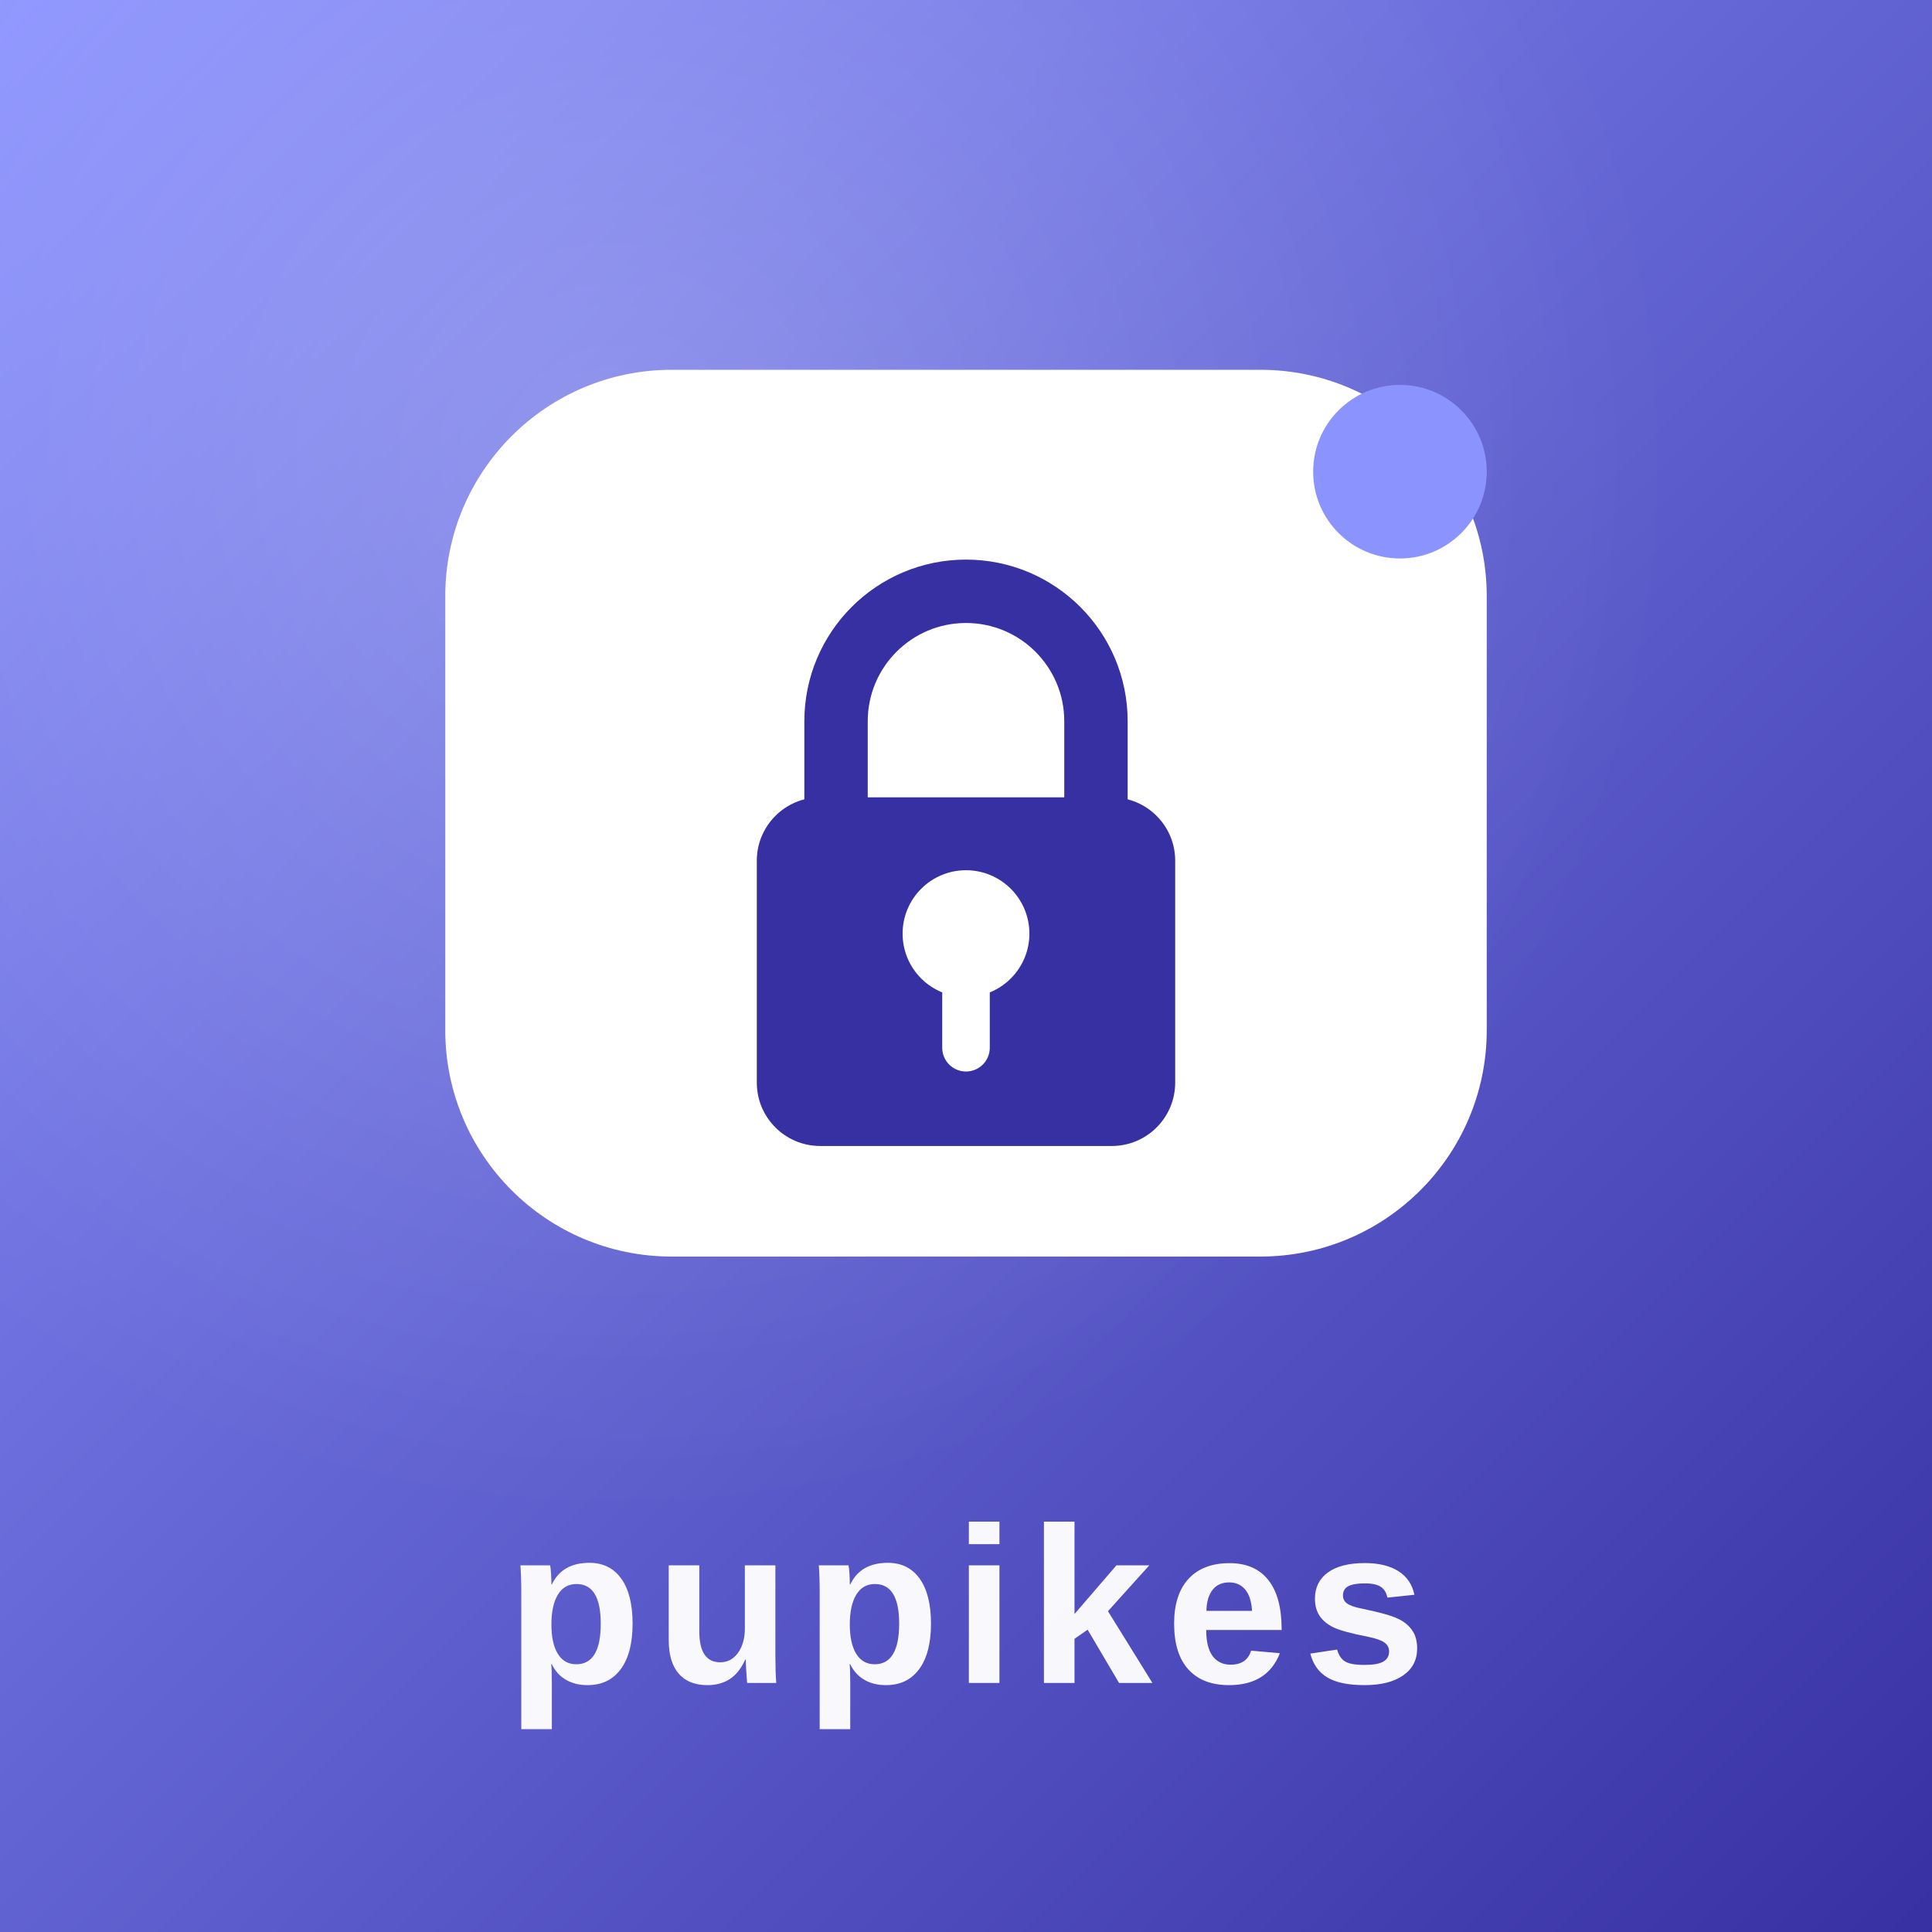
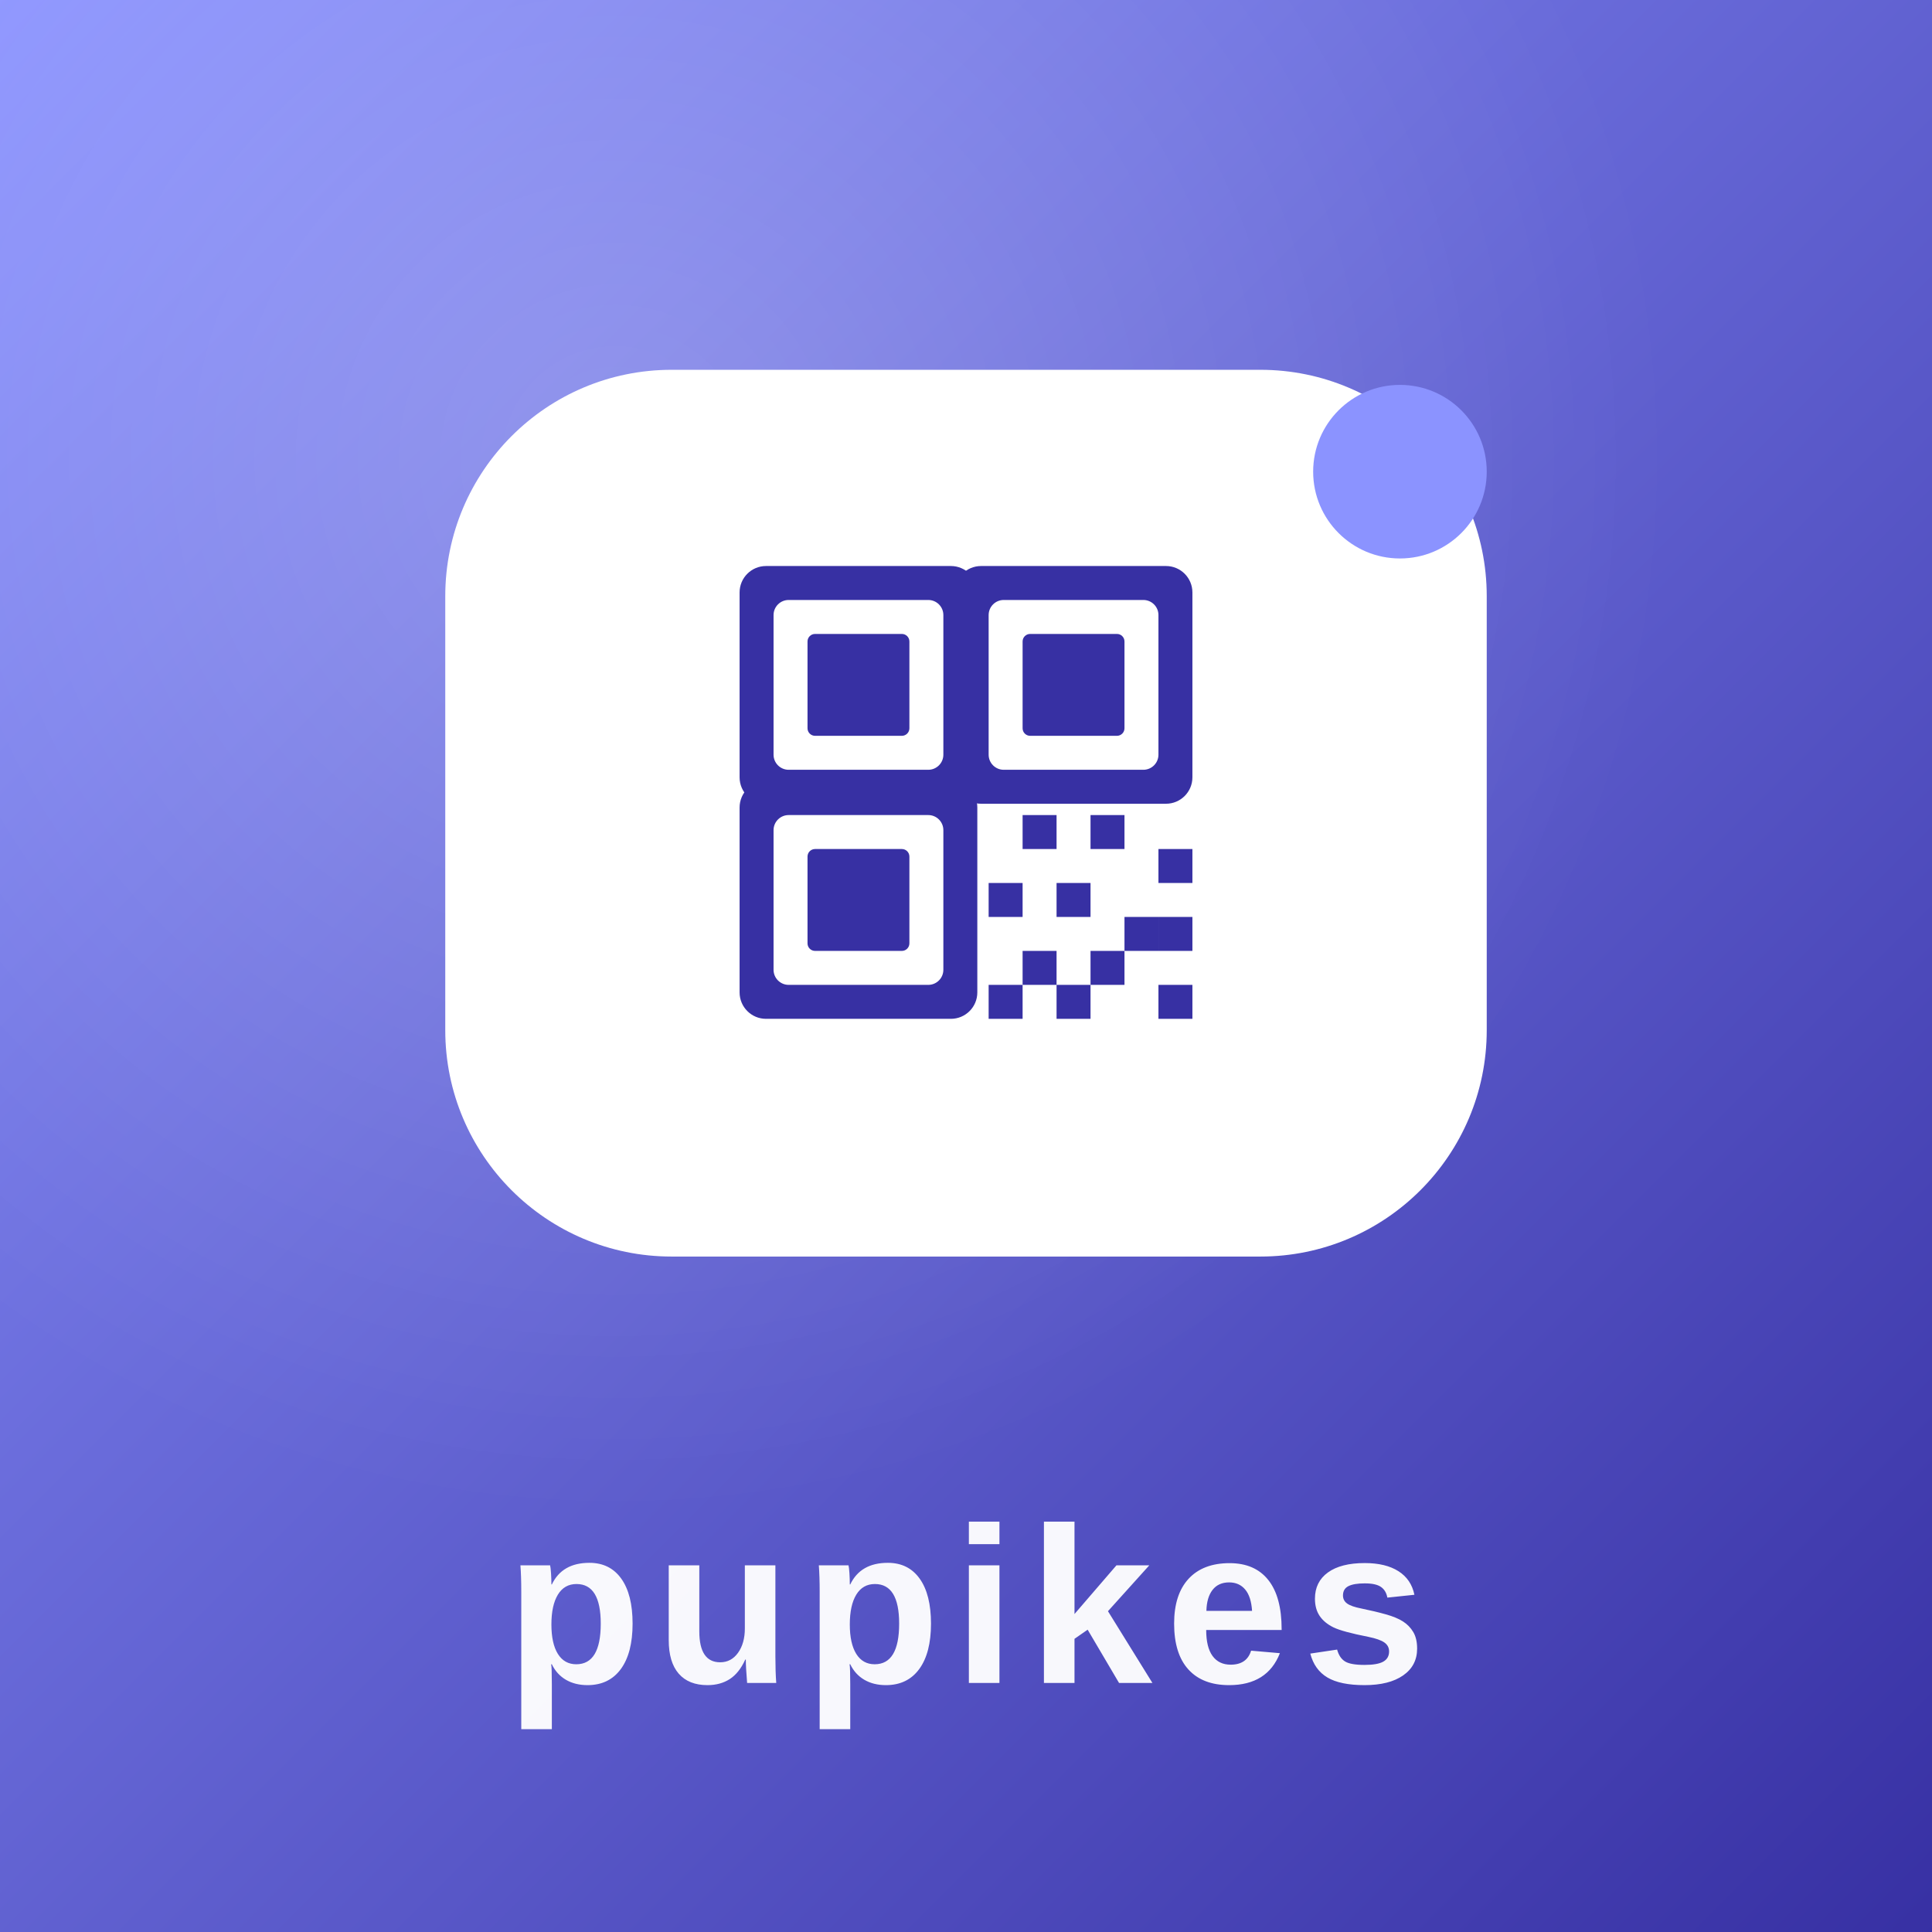
<svg xmlns="http://www.w3.org/2000/svg" width="1024" height="1024" viewBox="0 0 1024 1024">
  <defs>
    <linearGradient id="g" x1="0" y1="0" x2="1" y2="1">
      <stop offset="0" stop-color="#8b93ff" />
      <stop offset="1" stop-color="#3730a3" />
    </linearGradient>
    <radialGradient id="hi" cx="0.32" cy="0.24" r="0.9">
      <stop offset="0" stop-color="rgba(255,255,255,0.20)" />
      <stop offset="0.6" stop-color="rgba(255,255,255,0)" />
    </radialGradient>
  </defs>
  <rect width="1024" height="1024" fill="url(#g)" />
  <rect width="1024" height="1024" fill="url(#hi)" />
  <rect x="236" y="196" width="552" height="470" rx="120" fill="#fff" />
  <circle cx="742" cy="250" r="46" fill="#8b93ff" />
-   <g transform="translate(512 431) scale(0.84) translate(-512 -440)">
-     <path d="M430 434 v-52 a82 82 0 0 1 164 0 v52" fill="none" stroke="#3730a3" stroke-width="40" />
-     <rect x="380" y="430" width="264" height="220" rx="40" fill="#3730a3" />
-     <circle cx="512" cy="516" r="40" fill="#ffffff" />
-     <path d="M512 516 v72" stroke="#ffffff" stroke-width="30" stroke-linecap="round" />
+   <g fill="#3730a3">
+     <rect x="392" y="300" width="126" height="126" rx="14" />
+     <rect x="410" y="318" width="90" height="90" rx="8" fill="#fff" />
+     <rect x="428" y="336" width="54" height="54" rx="4" />
+     <rect x="506" y="300" width="126" height="126" rx="14" />
+     <rect x="524" y="318" width="90" height="90" rx="8" fill="#fff" />
+     <rect x="542" y="336" width="54" height="54" rx="4" />
+     <rect x="392" y="414" width="126" height="126" rx="14" />
+     <rect x="410" y="432" width="90" height="90" rx="8" fill="#fff" />
+     <rect x="428" y="450" width="54" height="54" rx="4" />
+     <rect x="542" y="432" width="18" height="18" />
+     <rect x="578" y="432" width="18" height="18" />
+     <rect x="614" y="450" width="18" height="18" />
+     <rect x="524" y="468" width="18" height="18" />
+     <rect x="560" y="468" width="18" height="18" />
+     <rect x="596" y="486" width="18" height="18" />
+     <rect x="614" y="486" width="18" height="18" />
+     <rect x="542" y="504" width="18" height="18" />
+     <rect x="578" y="504" width="18" height="18" />
+     <rect x="614" y="522" width="18" height="18" />
+     <rect x="524" y="522" width="18" height="18" />
+     <rect x="560" y="522" width="18" height="18" />
  </g>
  <text x="512" y="892" font-family="Segoe UI, Arial, Helvetica, sans-serif" font-size="118" font-weight="700" letter-spacing="7" fill="rgba(255,255,255,0.96)" text-anchor="middle">pupikes</text>
</svg>
